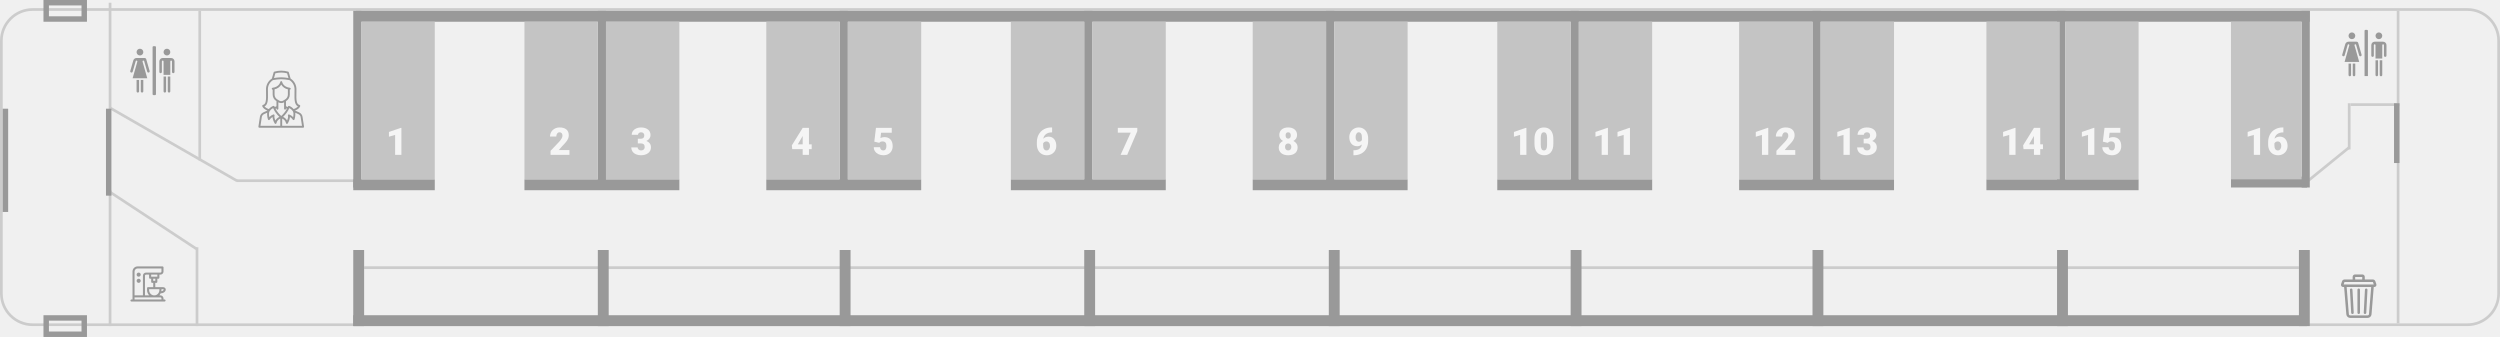
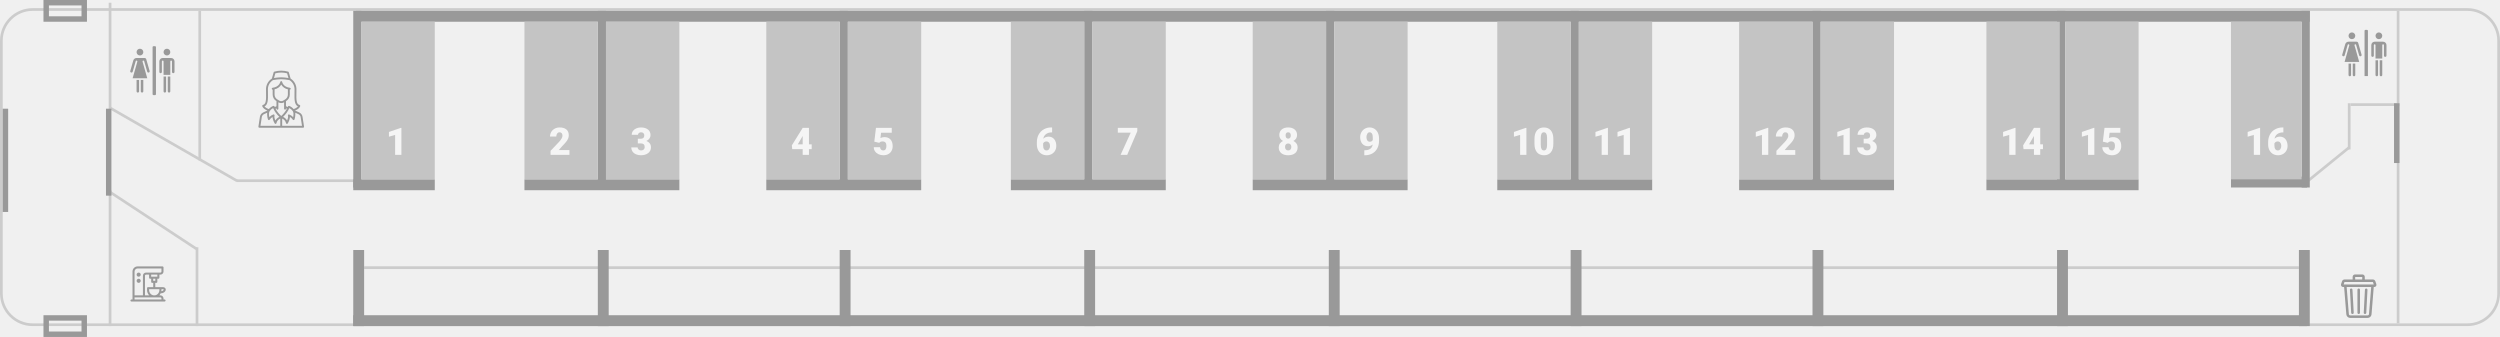
<svg xmlns="http://www.w3.org/2000/svg" width="920" height="124" viewBox="0 0 920 124" fill="none">
  <rect x="0.5" y="3.5" width="919" height="116" rx="11.5" stroke="#CCCCCC" />
  <line x1="40.5" y1="70" x2="40.5" y2="120" stroke="#CCCCCC" />
  <line x1="72.5" y1="91" x2="72.5" y2="120" stroke="#CCCCCC" />
  <line x1="130" y1="66.5" x2="87" y2="66.5" stroke="#CCCCCC" />
  <line x1="73.5" y1="4" x2="73.5" y2="59" stroke="#CCCCCC" />
  <line x1="40.5" y1="1" x2="40.5" y2="40" stroke="#CCCCCC" />
  <line x1="40.005" y1="70.369" x2="72.275" y2="91.582" stroke="#CCCCCC" />
  <line x1="40.249" y1="39.566" x2="87.249" y2="66.566" stroke="#CCCCCC" />
  <line x1="846" y1="98.5" x2="134" y2="98.5" stroke="#CCCCCC" />
  <line x1="883" y1="38.5" x2="865" y2="38.5" stroke="#CCCCCC" />
  <line x1="882.5" y1="4" x2="882.5" y2="119" stroke="#CCCCCC" />
  <line x1="864.315" y1="54.388" x2="848.315" y2="67.388" stroke="#CCCCCC" />
  <line x1="864.5" y1="38" x2="864.5" y2="55" stroke="#CCCCCC" />
  <line x1="132" y1="92" x2="132" y2="120" stroke="#999999" stroke-width="4" />
  <line x1="882" y1="38" x2="882" y2="60" stroke="#999999" stroke-width="2" />
  <line x1="40" y1="40" x2="40" y2="72" stroke="#999999" stroke-width="2" />
  <line x1="2" y1="40" x2="2" y2="78" stroke="#999999" stroke-width="2" />
  <line x1="130" y1="118" x2="849" y2="118" stroke="#999999" stroke-width="4" />
  <line x1="401" y1="92" x2="401" y2="120" stroke="#999999" stroke-width="4" />
  <line x1="669" y1="92" x2="669" y2="120" stroke="#999999" stroke-width="4" />
  <line x1="222" y1="92" x2="222" y2="120" stroke="#999999" stroke-width="4" />
  <line x1="491" y1="92" x2="491" y2="120" stroke="#999999" stroke-width="4" />
  <line x1="759" y1="92" x2="759" y2="120" stroke="#999999" stroke-width="4" />
  <line x1="311" y1="92" x2="311" y2="120" stroke="#999999" stroke-width="4" />
  <line x1="580" y1="92" x2="580" y2="120" stroke="#999999" stroke-width="4" />
  <line x1="848" y1="92" x2="848" y2="120" stroke="#999999" stroke-width="4" />
  <line x1="160" y1="68" x2="130" y2="68" stroke="#999999" stroke-width="4" />
  <line x1="250" y1="68" x2="193" y2="68" stroke="#999999" stroke-width="4" />
  <line x1="429" y1="68" x2="372" y2="68" stroke="#999999" stroke-width="4" />
  <line x1="339" y1="68" x2="282" y2="68" stroke="#999999" stroke-width="4" />
  <line x1="518" y1="68" x2="461" y2="68" stroke="#999999" stroke-width="4" />
  <line x1="608" y1="68" x2="551" y2="68" stroke="#999999" stroke-width="4" />
  <g clip-path="url(#clip0)">
    <path d="M60.655 34.069C60.398 34.069 60.19 33.861 60.19 33.603V28.172H61.121V33.603C61.121 33.861 60.912 34.069 60.655 34.069ZM62.672 33.603C62.672 33.861 62.464 34.069 62.207 34.069C61.95 34.069 61.741 33.861 61.741 33.603V28.172H62.672V33.603ZM64.224 26.465C64.224 26.723 64.016 26.931 63.759 26.931C63.502 26.931 63.293 26.723 63.293 26.465V22.586C63.293 22.415 63.154 22.276 62.983 22.276C62.811 22.276 62.672 22.415 62.672 22.586V27.552H60.19V22.586C60.19 22.415 60.051 22.276 59.879 22.276C59.708 22.276 59.569 22.415 59.569 22.586V26.465C59.569 26.723 59.361 26.931 59.103 26.931C58.846 26.931 58.638 26.723 58.638 26.465V22.586C58.638 21.901 59.194 21.345 59.879 21.345H62.983C63.668 21.345 64.224 21.901 64.224 22.586V26.465Z" fill="#999999" />
    <path d="M50.724 34.069C50.6 34.07 50.482 34.021 50.394 33.934C50.307 33.846 50.258 33.727 50.259 33.603L50.259 29.414H51.19V33.603C51.19 33.861 50.981 34.069 50.724 34.069ZM52.741 33.603C52.741 33.861 52.533 34.069 52.276 34.069C52.019 34.069 51.81 33.861 51.81 33.603V29.414H52.741V33.603ZM54.743 26.695C54.496 26.765 54.238 26.623 54.166 26.377L53.052 22.497C53.003 22.335 52.833 22.241 52.669 22.288C52.506 22.335 52.41 22.504 52.455 22.668L54.191 28.793H48.807L50.545 22.667C50.583 22.505 50.487 22.342 50.328 22.297C50.168 22.252 50.001 22.34 49.948 22.497L48.834 26.375C48.764 26.623 48.506 26.766 48.258 26.696C48.011 26.625 47.867 26.367 47.938 26.12L49.051 22.245C49.207 21.714 49.693 21.348 50.246 21.345H53.222C53.498 21.346 53.741 21.529 53.818 21.794L55.062 26.119C55.097 26.238 55.082 26.366 55.022 26.474C54.962 26.582 54.862 26.662 54.743 26.695Z" fill="#999999" />
    <path d="M57.086 17H56.465C56.294 17 56.155 17.139 56.155 17.31V34.69C56.155 34.861 56.294 35 56.465 35H57.086C57.258 35 57.397 34.861 57.397 34.69V17.31C57.397 17.139 57.258 17 57.086 17Z" fill="#999999" />
    <path d="M51.5 20.414C52.186 20.414 52.741 19.858 52.741 19.172C52.741 18.487 52.186 17.931 51.5 17.931C50.814 17.931 50.259 18.487 50.259 19.172C50.259 19.858 50.814 20.414 51.5 20.414Z" fill="#999999" />
    <path d="M61.431 20.414C62.117 20.414 62.672 19.858 62.672 19.172C62.672 18.487 62.117 17.931 61.431 17.931C60.745 17.931 60.19 18.487 60.19 19.172C60.19 19.858 60.745 20.414 61.431 20.414Z" fill="#999999" />
  </g>
  <path d="M110.134 41.387L108.586 40.673C110.264 40.011 110.469 39.117 110.487 39.008C110.518 38.821 110.396 38.644 110.211 38.607C109.002 38.365 109.037 36.445 109.077 34.221C109.085 33.819 109.092 33.41 109.092 33C109.149 31.354 108.33 29.8 106.939 28.917L106.278 26.604C106.247 26.493 106.162 26.404 106.053 26.368C105.22 26.129 104.358 26.005 103.492 26C102.626 26.005 101.764 26.129 100.931 26.368C100.822 26.404 100.737 26.493 100.705 26.604L100.045 28.917C98.654 29.8 97.835 31.354 97.892 33C97.892 33.41 97.899 33.819 97.907 34.221C97.947 36.445 97.982 38.365 96.773 38.607C96.588 38.644 96.466 38.821 96.497 39.008C96.515 39.117 96.719 40.011 98.398 40.673L96.848 41.387C96.21 41.684 95.762 42.279 95.652 42.974L95.096 46.597C95.08 46.698 95.11 46.8 95.176 46.878C95.243 46.956 95.34 47 95.442 47H111.542C111.644 47 111.741 46.956 111.808 46.878C111.874 46.8 111.903 46.698 111.888 46.597L111.331 42.973C111.222 42.278 110.773 41.683 110.134 41.387ZM105.96 42.561C106.121 43.044 105.897 43.785 105.648 44.362C105.319 43.762 104.8 43.288 104.171 43.016C105.151 42.098 105.937 40.994 106.483 39.769C106.992 40.034 107.428 40.42 107.751 40.894C108.108 41.431 108.021 42.396 107.878 43.094C107.464 42.664 106.96 42.331 106.403 42.118C106.277 42.076 106.138 42.109 106.044 42.203C105.951 42.296 105.918 42.435 105.96 42.561V42.561ZM103.492 42.684C102.647 41.93 101.942 41.032 101.409 40.033L101.742 39.866V40C101.742 40.193 101.899 40.35 102.092 40.35C102.285 40.35 102.442 40.193 102.442 40V37.651C103.091 38.029 103.893 38.029 104.542 37.651V40C104.542 40.193 104.699 40.35 104.892 40.35C105.085 40.35 105.242 40.193 105.242 40V39.866L105.576 40.033C105.043 41.033 104.338 41.931 103.492 42.684ZM100.939 42.203C100.846 42.109 100.707 42.076 100.581 42.118C100.023 42.331 99.52 42.664 99.106 43.094C98.962 42.397 98.874 41.432 99.233 40.894C99.556 40.42 99.992 40.034 100.501 39.769C101.047 40.994 101.833 42.098 102.813 43.016C102.184 43.288 101.664 43.762 101.336 44.363C101.087 43.786 100.862 43.046 101.024 42.561C101.066 42.435 101.033 42.296 100.939 42.203ZM101.042 32.873C102.066 32.666 102.955 32.037 103.492 31.14C104.028 32.037 104.918 32.666 105.942 32.873V34.792C105.944 35.517 105.571 36.191 104.955 36.573L104.234 37.023C103.779 37.305 103.204 37.305 102.75 37.023L102.029 36.573C101.413 36.191 101.04 35.517 101.042 34.792V32.873ZM101.326 26.978C102.035 26.801 102.762 26.708 103.492 26.7C104.222 26.708 104.949 26.801 105.658 26.978L106.151 28.707C105.273 28.554 104.384 28.468 103.492 28.45C102.6 28.468 101.711 28.554 100.833 28.707L101.326 26.978ZM97.338 39.156C98.685 38.533 98.647 36.427 98.607 34.208C98.599 33.811 98.592 33.405 98.592 33C98.532 31.576 99.247 30.231 100.461 29.483C101.461 29.29 102.474 29.179 103.492 29.15C104.509 29.179 105.523 29.29 106.522 29.483C107.731 30.235 108.444 31.577 108.392 33C108.392 33.405 108.385 33.811 108.377 34.208C108.337 36.428 108.299 38.535 109.647 39.157C109.217 39.627 108.661 39.964 108.044 40.126C107.602 39.61 107.038 39.212 106.403 38.968C106.315 38.939 106.219 38.946 106.136 38.987C106.052 39.029 105.989 39.101 105.96 39.189C105.959 39.193 105.932 39.27 105.878 39.401L105.242 39.084V37.219L105.326 37.166C106.147 36.657 106.645 35.758 106.642 34.792V33H106.643C106.827 33 106.98 32.856 106.991 32.671C107.002 32.487 106.869 32.326 106.685 32.303C104.196 31.991 103.85 30.216 103.837 30.14C103.836 30.137 103.834 30.134 103.833 30.13C103.827 30.106 103.818 30.084 103.806 30.062C103.8 30.042 103.791 30.023 103.78 30.004C103.751 29.972 103.719 29.94 103.686 29.911C103.669 29.901 103.65 29.892 103.631 29.886C103.609 29.874 103.586 29.865 103.562 29.859C103.557 29.858 103.554 29.855 103.55 29.855C103.511 29.857 103.473 29.857 103.434 29.855C103.43 29.855 103.427 29.858 103.423 29.859C103.398 29.865 103.375 29.874 103.353 29.886C103.295 29.915 103.244 29.955 103.203 30.005C103.193 30.023 103.184 30.042 103.177 30.061C103.166 30.084 103.157 30.107 103.151 30.131C103.15 30.135 103.148 30.138 103.147 30.142C103.144 30.161 102.811 31.989 100.299 32.303C100.115 32.325 99.981 32.487 99.992 32.671C100.003 32.856 100.156 33 100.341 33H100.342V34.792C100.339 35.758 100.837 36.657 101.658 37.166L101.742 37.219V39.084L101.107 39.401C101.052 39.269 101.025 39.193 101.024 39.189C100.962 39.006 100.764 38.907 100.581 38.968C99.946 39.212 99.382 39.61 98.94 40.126C98.324 39.963 97.768 39.626 97.338 39.156ZM96.344 43.082C96.417 42.618 96.717 42.221 97.142 42.022L98.316 41.482C98.252 42.319 98.352 43.161 98.61 43.961C98.652 44.088 98.763 44.179 98.895 44.197C99.028 44.215 99.159 44.155 99.233 44.044C99.505 43.642 99.86 43.303 100.273 43.049C100.372 43.892 100.651 44.704 101.092 45.43C101.155 45.535 101.269 45.6 101.392 45.6C101.412 45.6 101.432 45.598 101.452 45.595C101.594 45.57 101.707 45.461 101.735 45.319C101.891 44.556 102.419 43.923 103.142 43.635V46.3H95.85L96.344 43.082ZM103.842 46.3V43.637C104.563 43.927 105.091 44.558 105.249 45.319C105.277 45.461 105.39 45.57 105.533 45.595C105.552 45.598 105.572 45.6 105.592 45.6C105.715 45.6 105.829 45.535 105.892 45.43C106.332 44.704 106.612 43.892 106.711 43.049C107.124 43.303 107.479 43.642 107.751 44.044C107.825 44.155 107.956 44.215 108.088 44.197C108.221 44.179 108.332 44.088 108.374 43.961C108.632 43.161 108.732 42.319 108.668 41.482L109.84 42.022C110.266 42.22 110.566 42.617 110.64 43.081L111.134 46.3H103.842Z" fill="#999999" />
  <g clip-path="url(#clip1)">
    <path d="M60.553 110.208H60.174V109.829C60.174 109.203 59.664 108.693 59.037 108.693H58.618C58.679 108.631 58.737 108.565 58.792 108.497C58.932 108.324 59.049 108.135 59.144 107.935H59.208C60.264 107.935 61 107.204 61 106.549C61 106.283 60.884 106.049 60.674 105.889C60.477 105.738 60.21 105.662 59.88 105.662C59.512 105.662 57.44 105.662 57.143 105.662V104.096H57.522C57.731 104.096 57.901 103.926 57.901 103.717V102.58H58.28C58.489 102.58 58.658 102.411 58.658 102.202V101.065H59.037C59.664 101.065 60.174 100.555 60.174 99.928V98.413C60.174 98.204 60.004 98.034 59.795 98.034H50.652C49.608 98.034 48.758 98.884 48.758 99.928C48.758 100.104 48.758 109.928 48.758 110.208H48.379C48.17 110.208 48 110.378 48 110.587C48 110.796 48.17 110.966 48.379 110.966H60.553C60.762 110.966 60.932 110.796 60.932 110.587C60.932 110.378 60.762 110.208 60.553 110.208ZM59.416 106.722V106.42H59.88C60.097 106.42 60.186 106.47 60.214 106.491C60.234 106.506 60.242 106.518 60.242 106.549C60.242 106.72 59.95 107.101 59.38 107.167C59.404 107.021 59.416 106.872 59.416 106.722ZM58.658 106.42V106.722C58.658 107.703 57.958 108.56 57.064 108.674C56.871 108.699 56.657 108.699 56.465 108.674C55.571 108.561 54.87 107.704 54.87 106.722V106.42H58.658ZM55.249 102.58H55.628V103.717C55.628 103.926 55.797 104.096 56.007 104.096H56.385V105.662H54.491C54.282 105.662 54.112 105.831 54.112 106.041V106.722C54.112 107.368 54.334 107.999 54.736 108.497C54.791 108.566 54.85 108.631 54.91 108.693H53.355V101.444C53.355 101.235 53.525 101.065 53.733 101.065H54.87V102.202C54.87 102.411 55.039 102.58 55.249 102.58ZM56.385 103.338V102.58H57.143V103.338H56.385ZM57.901 101.823C57.671 101.823 55.998 101.823 55.628 101.823V101.065H57.901V101.823ZM49.515 99.928C49.515 99.302 50.025 98.792 50.652 98.792H59.416V99.928C59.416 100.137 59.246 100.307 59.037 100.307C58.799 100.307 54.014 100.307 53.733 100.307C53.107 100.307 52.597 100.817 52.597 101.444V108.693H49.515V99.928ZM59.416 110.208H49.515V109.45C49.754 109.45 58.64 109.45 59.037 109.45C59.246 109.45 59.416 109.62 59.416 109.829V110.208Z" fill="#999999" />
    <path d="M51.031 100.307C50.613 100.307 50.273 100.647 50.273 101.065C50.273 101.483 50.613 101.823 51.031 101.823C51.449 101.823 51.789 101.483 51.789 101.065C51.789 100.647 51.449 100.307 51.031 100.307Z" fill="#999999" />
    <path d="M51.031 102.58C50.613 102.58 50.273 102.92 50.273 103.338C50.273 103.756 50.613 104.096 51.031 104.096C51.449 104.096 51.789 103.756 51.789 103.338C51.789 102.92 51.449 102.58 51.031 102.58Z" fill="#999999" />
  </g>
  <line x1="697" y1="68" x2="640" y2="68" stroke="#999999" stroke-width="4" />
  <line x1="787" y1="68" x2="731" y2="68" stroke="#999999" stroke-width="4" />
  <line x1="849" y1="67" x2="821" y2="67" stroke="#999999" stroke-width="4" />
  <line x1="850" y1="6" x2="131" y2="6" stroke="#999999" stroke-width="4" />
  <line x1="579.5" y1="69" x2="579.5" y2="4" stroke="#999999" stroke-width="3" />
  <line x1="310.5" y1="69" x2="310.5" y2="4" stroke="#999999" stroke-width="3" />
  <line x1="758.5" y1="69" x2="758.5" y2="4" stroke="#999999" stroke-width="3" />
  <line x1="848.5" y1="69" x2="848.5" y2="4" stroke="#999999" stroke-width="3" />
  <line x1="489.5" y1="69" x2="489.5" y2="4" stroke="#999999" stroke-width="3" />
  <line x1="221.5" y1="69" x2="221.5" y2="4" stroke="#999999" stroke-width="3" />
  <line x1="668.5" y1="69" x2="668.5" y2="4" stroke="#999999" stroke-width="3" />
  <line x1="400.5" y1="69" x2="400.5" y2="4" stroke="#999999" stroke-width="3" />
  <line x1="131.5" y1="69" x2="131.5" y2="4" stroke="#999999" stroke-width="3" />
  <g class="coach-seat" data-number="1">
    <rect x="133" y="8" width="27" height="58" fill="#C4C4C4" />
    <path d="M147.715 57H145.404V49.645L143.135 50.308V48.558L147.503 47.047H147.715V57Z" fill="#F5F5F5" />
  </g>
  <g class="coach-seat" data-number="2">
    <rect x="193" y="8" width="27" height="58" fill="#C4C4C4" />
    <path d="M209.554 57H202.608V55.496L205.808 52.133C206.596 51.235 206.99 50.522 206.99 49.993C206.99 49.565 206.897 49.239 206.71 49.016C206.523 48.792 206.252 48.681 205.896 48.681C205.546 48.681 205.261 48.831 205.042 49.132C204.823 49.428 204.714 49.8 204.714 50.246H202.403C202.403 49.635 202.556 49.073 202.861 48.558C203.167 48.038 203.59 47.633 204.133 47.341C204.675 47.049 205.281 46.903 205.951 46.903C207.027 46.903 207.854 47.152 208.433 47.648C209.016 48.145 209.308 48.858 209.308 49.788C209.308 50.18 209.235 50.563 209.089 50.937C208.943 51.306 208.715 51.695 208.405 52.105C208.1 52.511 207.605 53.056 206.922 53.739L205.637 55.223H209.554V57Z" fill="#F5F5F5" />
  </g>
  <g class="coach-seat" data-number="3">
    <rect x="223" y="8" width="27" height="58" fill="#C4C4C4" />
    <path d="M234.714 51.06H235.801C236.662 51.06 237.093 50.638 237.093 49.795C237.093 49.467 236.99 49.2 236.785 48.995C236.58 48.785 236.291 48.681 235.917 48.681C235.612 48.681 235.345 48.77 235.117 48.947C234.894 49.125 234.782 49.346 234.782 49.61H232.479C232.479 49.086 232.624 48.619 232.916 48.209C233.208 47.799 233.611 47.48 234.126 47.252C234.646 47.02 235.215 46.903 235.835 46.903C236.942 46.903 237.813 47.156 238.446 47.662C239.08 48.168 239.396 48.863 239.396 49.747C239.396 50.175 239.264 50.581 239 50.964C238.74 51.342 238.36 51.65 237.858 51.887C238.387 52.078 238.802 52.37 239.103 52.762C239.403 53.149 239.554 53.63 239.554 54.204C239.554 55.093 239.212 55.804 238.528 56.337C237.845 56.87 236.947 57.137 235.835 57.137C235.183 57.137 234.577 57.014 234.017 56.768C233.461 56.517 233.039 56.173 232.752 55.735C232.465 55.293 232.321 54.792 232.321 54.231H234.639C234.639 54.537 234.762 54.801 235.008 55.024C235.254 55.248 235.557 55.359 235.917 55.359C236.323 55.359 236.646 55.248 236.888 55.024C237.129 54.797 237.25 54.507 237.25 54.156C237.25 53.655 237.125 53.3 236.874 53.09C236.623 52.88 236.277 52.775 235.835 52.775H234.714V51.06Z" fill="#F5F5F5" />
  </g>
  <g class="coach-seat" data-number="4">
    <rect x="282" y="8" width="27" height="58" fill="#C4C4C4" />
    <path d="M297.692 53.11H298.704V54.888H297.692V57H295.389V54.888H291.54L291.403 53.48L295.389 47.067V47.047H297.692V53.11ZM293.598 53.11H295.389V50.048L295.245 50.28L293.598 53.11Z" fill="#F5F5F5" />
  </g>
  <g class="coach-seat" data-number="5">
    <rect x="312" y="8" width="27" height="58" fill="#C4C4C4" />
    <path d="M321.745 52.133L322.354 47.047H328.171V48.838H324.227L324.001 50.813C324.165 50.718 324.379 50.633 324.644 50.56C324.912 50.488 325.174 50.451 325.43 50.451C326.419 50.451 327.177 50.745 327.706 51.333C328.239 51.916 328.506 52.737 328.506 53.794C328.506 54.432 328.362 55.011 328.075 55.53C327.793 56.045 327.394 56.442 326.879 56.72C326.364 56.998 325.756 57.137 325.054 57.137C324.429 57.137 323.844 57.009 323.297 56.754C322.75 56.494 322.322 56.141 322.012 55.694C321.702 55.243 321.549 54.735 321.554 54.17H323.864C323.887 54.535 324.003 54.824 324.213 55.038C324.423 55.252 324.698 55.359 325.04 55.359C325.815 55.359 326.202 54.785 326.202 53.637C326.202 52.575 325.728 52.044 324.78 52.044C324.243 52.044 323.841 52.217 323.577 52.563L321.745 52.133Z" fill="#F5F5F5" />
  </g>
  <g class="coach-seat" data-number="6">
    <rect x="372" y="8" width="27" height="58" fill="#C4C4C4" />
    <path d="M387.173 46.903V48.715H387.07C386.209 48.715 385.5 48.922 384.944 49.337C384.393 49.747 384.053 50.319 383.926 51.053C384.445 50.542 385.102 50.287 385.895 50.287C386.756 50.287 387.442 50.602 387.952 51.23C388.463 51.859 388.718 52.684 388.718 53.705C388.718 54.339 388.567 54.92 388.267 55.448C387.97 55.977 387.553 56.392 387.016 56.692C386.482 56.989 385.89 57.137 385.238 57.137C384.532 57.137 383.901 56.977 383.345 56.658C382.789 56.335 382.356 55.874 382.046 55.277C381.736 54.68 381.576 53.992 381.567 53.213V52.29C381.567 51.265 381.786 50.344 382.224 49.528C382.666 48.708 383.295 48.065 384.11 47.601C384.926 47.136 385.831 46.903 386.824 46.903H387.173ZM385.095 52.051C384.789 52.051 384.534 52.121 384.329 52.263C384.124 52.404 383.971 52.577 383.871 52.782V53.473C383.871 54.73 384.306 55.359 385.177 55.359C385.528 55.359 385.819 55.202 386.052 54.888C386.289 54.573 386.407 54.179 386.407 53.705C386.407 53.217 386.286 52.821 386.045 52.516C385.808 52.206 385.491 52.051 385.095 52.051Z" fill="#F5F5F5" />
  </g>
  <g class="coach-seat" data-number="7">
    <rect x="402" y="8" width="27" height="58" fill="#C4C4C4" />
    <path d="M418.526 48.277L414.808 57H412.374L416.1 48.824H411.355V47.047H418.526V48.277Z" fill="#F5F5F5" />
  </g>
  <g class="coach-seat" data-number="8">
    <rect x="461" y="8" width="27" height="58" fill="#C4C4C4" />
    <path d="M477.321 49.706C477.321 50.189 477.201 50.615 476.959 50.984C476.722 51.353 476.394 51.65 475.975 51.873C476.449 52.105 476.825 52.425 477.103 52.83C477.381 53.231 477.52 53.707 477.52 54.259C477.52 55.148 477.212 55.849 476.597 56.364C475.986 56.879 475.143 57.137 474.067 57.137C472.987 57.137 472.135 56.879 471.511 56.364C470.886 55.845 470.574 55.143 470.574 54.259C470.574 53.726 470.711 53.254 470.984 52.844C471.258 52.434 471.645 52.11 472.146 51.873C471.723 51.65 471.39 51.353 471.148 50.984C470.907 50.615 470.786 50.189 470.786 49.706C470.786 48.84 471.08 48.157 471.668 47.655C472.256 47.154 473.049 46.903 474.047 46.903C475.054 46.903 475.852 47.154 476.439 47.655C477.027 48.157 477.321 48.84 477.321 49.706ZM475.209 54.074C475.209 53.664 475.102 53.35 474.888 53.131C474.678 52.908 474.4 52.796 474.054 52.796C473.707 52.796 473.427 52.908 473.213 53.131C472.999 53.35 472.892 53.664 472.892 54.074C472.892 54.471 472.999 54.785 473.213 55.018C473.432 55.245 473.716 55.359 474.067 55.359C474.409 55.359 474.685 55.245 474.895 55.018C475.104 54.79 475.209 54.475 475.209 54.074ZM474.047 48.681C473.737 48.681 473.5 48.783 473.336 48.988C473.176 49.189 473.097 49.469 473.097 49.829C473.097 50.185 473.179 50.472 473.343 50.69C473.507 50.909 473.748 51.019 474.067 51.019C474.382 51.019 474.617 50.909 474.771 50.69C474.931 50.472 475.011 50.185 475.011 49.829C475.011 49.474 474.929 49.193 474.765 48.988C474.605 48.783 474.366 48.681 474.047 48.681Z" fill="#F5F5F5" />
  </g>
  <g class="coach-seat" data-number="9">
    <rect x="491" y="8" width="27" height="58" fill="#C4C4C4" />
-     <path d="M501.147 53.151C500.651 53.598 500.095 53.821 499.479 53.821C498.577 53.821 497.862 53.516 497.333 52.905C496.804 52.295 496.54 51.479 496.54 50.458C496.54 49.82 496.688 49.227 496.984 48.681C497.281 48.134 497.695 47.701 498.229 47.382C498.766 47.063 499.359 46.903 500.006 46.903C500.662 46.903 501.255 47.07 501.783 47.402C502.316 47.73 502.731 48.198 503.027 48.804C503.324 49.405 503.476 50.1 503.485 50.889V51.77C503.485 52.869 503.269 53.821 502.836 54.628C502.408 55.435 501.795 56.054 500.997 56.487C500.2 56.92 499.27 57.137 498.208 57.137H498.064V55.291L498.502 55.284C500.088 55.207 500.97 54.496 501.147 53.151ZM500.102 52.16C500.603 52.16 500.963 51.944 501.182 51.511V50.554C501.182 49.916 501.075 49.444 500.86 49.139C500.646 48.833 500.357 48.681 499.992 48.681C499.669 48.681 499.397 48.854 499.179 49.2C498.96 49.547 498.851 49.966 498.851 50.458C498.851 50.977 498.962 51.392 499.186 51.702C499.409 52.008 499.714 52.16 500.102 52.16Z" fill="#F5F5F5" />
+     <path d="M505.147 53.151C504.651 53.598 504.095 53.821 503.479 53.821C502.577 53.821 501.862 53.516 501.333 52.905C500.804 52.295 500.54 51.479 500.54 50.458C500.54 49.82 500.688 49.227 500.984 48.681C501.281 48.134 501.695 47.701 502.229 47.382C502.766 47.063 503.359 46.903 504.006 46.903C504.662 46.903 505.255 47.07 505.783 47.402C506.316 47.73 506.731 48.198 507.027 48.804C507.324 49.405 507.476 50.1 507.485 50.889V51.77C507.485 52.869 507.269 53.821 506.836 54.628C506.408 55.435 505.795 56.054 504.997 56.487C504.2 56.92 503.27 57.137 502.208 57.137H502.064V55.291L502.502 55.284C504.088 55.207 504.97 54.496 505.147 53.151ZM504.102 52.16C504.603 52.16 504.963 51.944 505.182 51.511V50.554C505.182 49.916 505.075 49.444 504.86 49.139C504.646 48.833 504.357 48.681 503.992 48.681C503.669 48.681 503.397 48.854 503.179 49.2C502.96 49.547 502.851 49.966 502.851 50.458C502.851 50.977 502.962 51.392 503.186 51.702C503.409 52.008 503.714 52.16 504.102 52.16Z" fill="#F5F5F5" />
  </g>
  <g class="coach-seat" data-number="10">
    <rect x="551" y="8" width="27" height="58" fill="#C4C4C4" />
    <path d="M561.715 57H559.404V49.645L557.135 50.308V48.558L561.503 47.047H561.715V57ZM571.627 52.933C571.627 54.277 571.324 55.314 570.718 56.043C570.116 56.772 569.266 57.137 568.168 57.137C567.061 57.137 566.204 56.77 565.598 56.036C564.992 55.302 564.688 54.268 564.688 52.933V51.114C564.688 49.77 564.989 48.733 565.591 48.004C566.197 47.275 567.051 46.91 568.154 46.91C569.257 46.91 570.112 47.277 570.718 48.011C571.324 48.745 571.627 49.781 571.627 51.121V52.933ZM569.323 50.82C569.323 50.105 569.23 49.572 569.043 49.221C568.856 48.865 568.56 48.688 568.154 48.688C567.758 48.688 567.468 48.852 567.286 49.18C567.108 49.508 567.013 50.005 566.999 50.67V53.213C566.999 53.956 567.092 54.5 567.279 54.847C567.466 55.188 567.762 55.359 568.168 55.359C568.56 55.359 568.849 55.193 569.036 54.86C569.223 54.523 569.319 53.997 569.323 53.281V50.82Z" fill="#F5F5F5" />
  </g>
  <g class="coach-seat" data-number="11">
    <rect x="581" y="8" width="27" height="58" fill="#C4C4C4" />
    <path d="M591.715 57H589.404V49.645L587.135 50.308V48.558L591.503 47.047H591.715V57ZM599.822 57H597.512V49.645L595.242 50.308V48.558L599.61 47.047H599.822V57Z" fill="#F5F5F5" />
  </g>
  <g class="coach-seat" data-number="12">
    <rect x="640" y="8" width="27" height="58" fill="#C4C4C4" />
    <path d="M650.715 57H648.404V49.645L646.135 50.308V48.558L650.503 47.047H650.715V57ZM660.661 57H653.716V55.496L656.915 52.133C657.703 51.235 658.098 50.522 658.098 49.993C658.098 49.565 658.004 49.239 657.817 49.016C657.631 48.792 657.359 48.681 657.004 48.681C656.653 48.681 656.368 48.831 656.149 49.132C655.931 49.428 655.821 49.8 655.821 50.246H653.511C653.511 49.635 653.663 49.073 653.969 48.558C654.274 48.038 654.698 47.633 655.24 47.341C655.783 47.049 656.389 46.903 657.059 46.903C658.134 46.903 658.961 47.152 659.54 47.648C660.123 48.145 660.415 48.858 660.415 49.788C660.415 50.18 660.342 50.563 660.196 50.937C660.05 51.306 659.823 51.695 659.513 52.105C659.207 52.511 658.713 53.056 658.029 53.739L656.744 55.223H660.661V57Z" fill="#F5F5F5" />
  </g>
  <g class="coach-seat" data-number="13">
    <rect x="670" y="8" width="27" height="58" fill="#C4C4C4" />
    <path d="M680.715 57H678.404V49.645L676.135 50.308V48.558L680.503 47.047H680.715V57ZM685.821 51.06H686.908C687.77 51.06 688.2 50.638 688.2 49.795C688.2 49.467 688.098 49.2 687.893 48.995C687.688 48.785 687.398 48.681 687.024 48.681C686.719 48.681 686.452 48.77 686.225 48.947C686.001 49.125 685.89 49.346 685.89 49.61H683.586C683.586 49.086 683.732 48.619 684.023 48.209C684.315 47.799 684.718 47.48 685.233 47.252C685.753 47.02 686.323 46.903 686.942 46.903C688.05 46.903 688.92 47.156 689.554 47.662C690.187 48.168 690.504 48.863 690.504 49.747C690.504 50.175 690.372 50.581 690.107 50.964C689.848 51.342 689.467 51.65 688.966 51.887C689.494 52.078 689.909 52.37 690.21 52.762C690.511 53.149 690.661 53.63 690.661 54.204C690.661 55.093 690.319 55.804 689.636 56.337C688.952 56.87 688.054 57.137 686.942 57.137C686.291 57.137 685.685 57.014 685.124 56.768C684.568 56.517 684.146 56.173 683.859 55.735C683.572 55.293 683.429 54.792 683.429 54.231H685.746C685.746 54.537 685.869 54.801 686.115 55.024C686.361 55.248 686.664 55.359 687.024 55.359C687.43 55.359 687.754 55.248 687.995 55.024C688.237 54.797 688.357 54.507 688.357 54.156C688.357 53.655 688.232 53.3 687.981 53.09C687.731 52.88 687.384 52.775 686.942 52.775H685.821V51.06Z" fill="#F5F5F5" />
  </g>
  <g class="coach-seat" data-number="14">
    <rect x="731" y="8" width="27" height="58" fill="#C4C4C4" />
    <path d="M741.715 57H739.404V49.645L737.135 50.308V48.558L741.503 47.047H741.715V57ZM750.8 53.11H751.812V54.888H750.8V57H748.496V54.888H744.647L744.511 53.48L748.496 47.067V47.047H750.8V53.11ZM746.705 53.11H748.496V50.048L748.353 50.28L746.705 53.11Z" fill="#F5F5F5" />
  </g>
  <g class="coach-seat" data-number="15">
    <rect x="760" y="8" width="27" height="58" fill="#C4C4C4" />
    <path d="M770.715 57H768.404V49.645L766.135 50.308V48.558L770.503 47.047H770.715V57ZM773.853 52.133L774.461 47.047H780.278V48.838H776.334L776.108 50.813C776.272 50.718 776.487 50.633 776.751 50.56C777.02 50.488 777.282 50.451 777.537 50.451C778.526 50.451 779.285 50.745 779.813 51.333C780.347 51.916 780.613 52.737 780.613 53.794C780.613 54.432 780.47 55.011 780.183 55.53C779.9 56.045 779.501 56.442 778.986 56.72C778.471 56.998 777.863 57.137 777.161 57.137C776.537 57.137 775.951 57.009 775.404 56.754C774.857 56.494 774.429 56.141 774.119 55.694C773.809 55.243 773.657 54.735 773.661 54.17H775.972C775.994 54.535 776.111 54.824 776.32 55.038C776.53 55.252 776.806 55.359 777.147 55.359C777.922 55.359 778.31 54.785 778.31 53.637C778.31 52.575 777.836 52.044 776.888 52.044C776.35 52.044 775.949 52.217 775.685 52.563L773.853 52.133Z" fill="#F5F5F5" />
  </g>
  <g class="coach-seat" data-number="16">
    <rect x="821" y="8" width="26" height="58" fill="#C4C4C4" />
    <path d="M831.715 57H829.404V49.645L827.135 50.308V48.558L831.503 47.047H831.715V57ZM840.28 46.903V48.715H840.178C839.316 48.715 838.608 48.922 838.052 49.337C837.5 49.747 837.161 50.319 837.033 51.053C837.553 50.542 838.209 50.287 839.002 50.287C839.863 50.287 840.549 50.602 841.06 51.23C841.57 51.859 841.825 52.684 841.825 53.705C841.825 54.339 841.675 54.92 841.374 55.448C841.078 55.977 840.661 56.392 840.123 56.692C839.59 56.989 838.997 57.137 838.346 57.137C837.639 57.137 837.008 56.977 836.452 56.658C835.896 56.335 835.463 55.874 835.153 55.277C834.843 54.68 834.684 53.992 834.675 53.213V52.29C834.675 51.265 834.894 50.344 835.331 49.528C835.773 48.708 836.402 48.065 837.218 47.601C838.034 47.136 838.938 46.903 839.932 46.903H840.28ZM838.202 52.051C837.897 52.051 837.642 52.121 837.437 52.263C837.231 52.404 837.079 52.577 836.979 52.782V53.473C836.979 54.73 837.414 55.359 838.284 55.359C838.635 55.359 838.927 55.202 839.159 54.888C839.396 54.573 839.515 54.179 839.515 53.705C839.515 53.217 839.394 52.821 839.152 52.516C838.915 52.206 838.599 52.051 838.202 52.051Z" fill="#F5F5F5" />
  </g>
  <rect x="17" y="1" width="14" height="6" stroke="#999999" stroke-width="2" />
  <rect x="17" y="117" width="14" height="6" stroke="#999999" stroke-width="2" />
  <g clip-path="url(#clip2)">
    <path d="M874.655 28.069C874.398 28.069 874.19 27.861 874.19 27.604V22.172H875.121V27.604C875.121 27.861 874.912 28.069 874.655 28.069ZM876.672 27.604C876.672 27.861 876.464 28.069 876.207 28.069C875.95 28.069 875.741 27.861 875.741 27.604V22.172H876.672V27.604ZM878.224 20.465C878.224 20.723 878.016 20.931 877.759 20.931C877.502 20.931 877.293 20.723 877.293 20.465V16.586C877.293 16.415 877.154 16.276 876.983 16.276C876.811 16.276 876.672 16.415 876.672 16.586V21.552H874.19V16.586C874.19 16.415 874.051 16.276 873.879 16.276C873.708 16.276 873.569 16.415 873.569 16.586V20.465C873.569 20.723 873.361 20.931 873.103 20.931C872.846 20.931 872.638 20.723 872.638 20.465V16.586C872.638 15.901 873.194 15.345 873.879 15.345H876.983C877.668 15.345 878.224 15.901 878.224 16.586V20.465Z" fill="#999999" />
    <path d="M864.724 28.069C864.6 28.07 864.482 28.021 864.394 27.933C864.307 27.846 864.258 27.727 864.259 27.604L864.259 23.414H865.19V27.604C865.19 27.861 864.981 28.069 864.724 28.069ZM866.741 27.604C866.741 27.861 866.533 28.069 866.276 28.069C866.019 28.069 865.81 27.861 865.81 27.604V23.414H866.741V27.604ZM868.743 20.695C868.496 20.765 868.238 20.623 868.166 20.377L867.052 16.497C867.003 16.335 866.833 16.241 866.669 16.288C866.506 16.335 866.41 16.504 866.455 16.668L868.191 22.793H862.807L864.545 16.667C864.583 16.505 864.487 16.342 864.328 16.297C864.168 16.252 864.001 16.34 863.948 16.497L862.834 20.375C862.764 20.623 862.506 20.766 862.258 20.696C862.011 20.625 861.867 20.367 861.938 20.12L863.051 16.245C863.207 15.714 863.693 15.348 864.246 15.345H867.222C867.498 15.346 867.741 15.529 867.818 15.794L869.062 20.119C869.097 20.238 869.082 20.366 869.022 20.474C868.962 20.582 868.862 20.662 868.743 20.695Z" fill="#999999" />
    <path d="M871.086 11H870.466C870.294 11 870.155 11.139 870.155 11.31V28.69C870.155 28.861 870.294 29 870.466 29H871.086C871.258 29 871.397 28.861 871.397 28.69V11.31C871.397 11.139 871.258 11 871.086 11Z" fill="#999999" />
    <path d="M865.5 14.414C866.186 14.414 866.741 13.858 866.741 13.172C866.741 12.487 866.186 11.931 865.5 11.931C864.814 11.931 864.259 12.487 864.259 13.172C864.259 13.858 864.814 14.414 865.5 14.414Z" fill="#999999" />
    <path d="M875.431 14.414C876.117 14.414 876.672 13.858 876.672 13.172C876.672 12.487 876.117 11.931 875.431 11.931C874.745 11.931 874.19 12.487 874.19 13.172C874.19 13.858 874.745 14.414 875.431 14.414Z" fill="#999999" />
  </g>
  <g clip-path="url(#clip3)">
    <path d="M874.496 104.576L874.143 103.517C874.008 103.114 873.632 102.843 873.207 102.843H870.238V101.876C870.238 101.393 869.845 101 869.362 101H866.643C866.16 101 865.767 101.393 865.767 101.876V102.843H862.798C862.373 102.843 861.997 103.114 861.863 103.517L861.509 104.576C861.429 104.817 861.47 105.084 861.618 105.291C861.767 105.497 862.007 105.62 862.261 105.62H862.63L863.443 115.67C863.504 116.416 864.136 117 864.884 117H871.286C872.034 117 872.667 116.416 872.727 115.67L873.54 105.62H873.744C873.998 105.62 874.239 105.497 874.387 105.291C874.536 105.084 874.577 104.817 874.496 104.576ZM866.705 101.938H869.301V102.843H866.705V101.938ZM871.792 115.594C871.771 115.857 871.549 116.062 871.286 116.062H864.884C864.621 116.062 864.399 115.857 864.378 115.594L863.571 105.62H872.599L871.792 115.594ZM862.462 104.682L862.752 103.814C862.759 103.794 862.777 103.781 862.798 103.781H873.207C873.228 103.781 873.247 103.794 873.254 103.814L873.543 104.682H862.462Z" fill="#999999" />
    <path d="M870.297 115.561C870.306 115.562 870.314 115.562 870.322 115.562C870.57 115.562 870.777 115.368 870.79 115.117L871.23 106.667C871.243 106.409 871.045 106.188 870.786 106.175C870.527 106.161 870.307 106.36 870.294 106.619L869.854 115.069C869.84 115.327 870.039 115.548 870.297 115.561Z" fill="#999999" />
    <path d="M865.236 115.119C865.25 115.368 865.457 115.562 865.704 115.562C865.713 115.562 865.721 115.562 865.73 115.561C865.989 115.547 866.187 115.326 866.173 115.067L865.712 106.618C865.698 106.359 865.477 106.161 865.218 106.175C864.96 106.189 864.761 106.41 864.776 106.669L865.236 115.119Z" fill="#999999" />
    <path d="M868.008 115.562C868.267 115.562 868.477 115.352 868.477 115.093V106.643C868.477 106.384 868.267 106.174 868.008 106.174C867.749 106.174 867.539 106.384 867.539 106.643V115.093C867.539 115.352 867.749 115.562 868.008 115.562Z" fill="#999999" />
  </g>
  <defs>
    <clipPath id="clip0">
      <rect x="47" y="17" width="18" height="18" fill="white" />
    </clipPath>
    <clipPath id="clip1">
      <rect x="48" y="98" width="13" height="13" fill="white" />
    </clipPath>
    <clipPath id="clip2">
      <rect x="861" y="10" width="18" height="18" fill="white" />
    </clipPath>
    <clipPath id="clip3">
      <rect x="860" y="101" width="16" height="16" fill="white" />
    </clipPath>
  </defs>
</svg>
